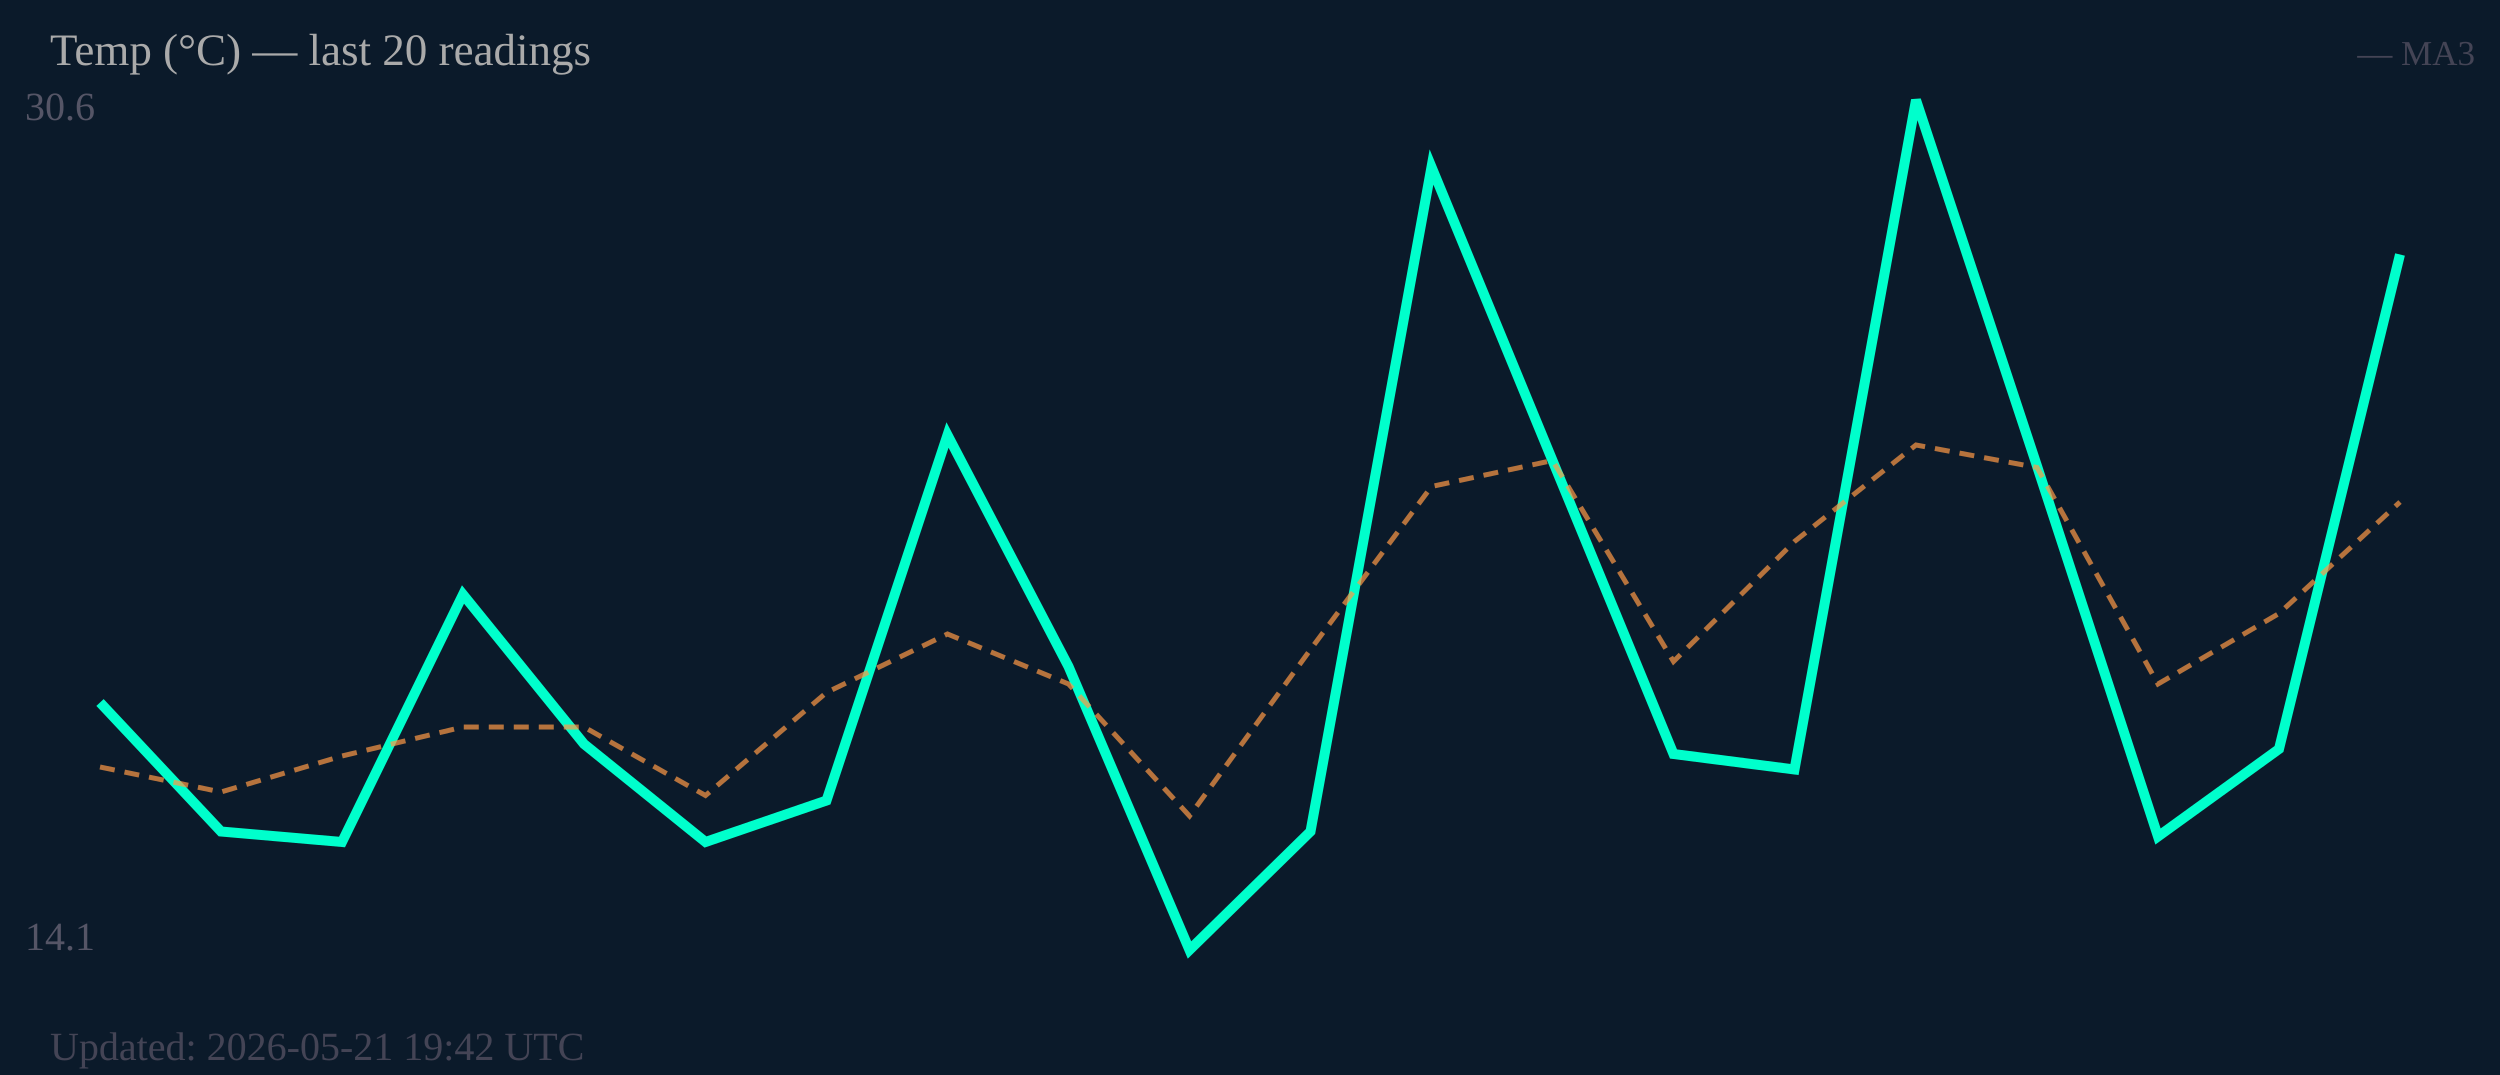
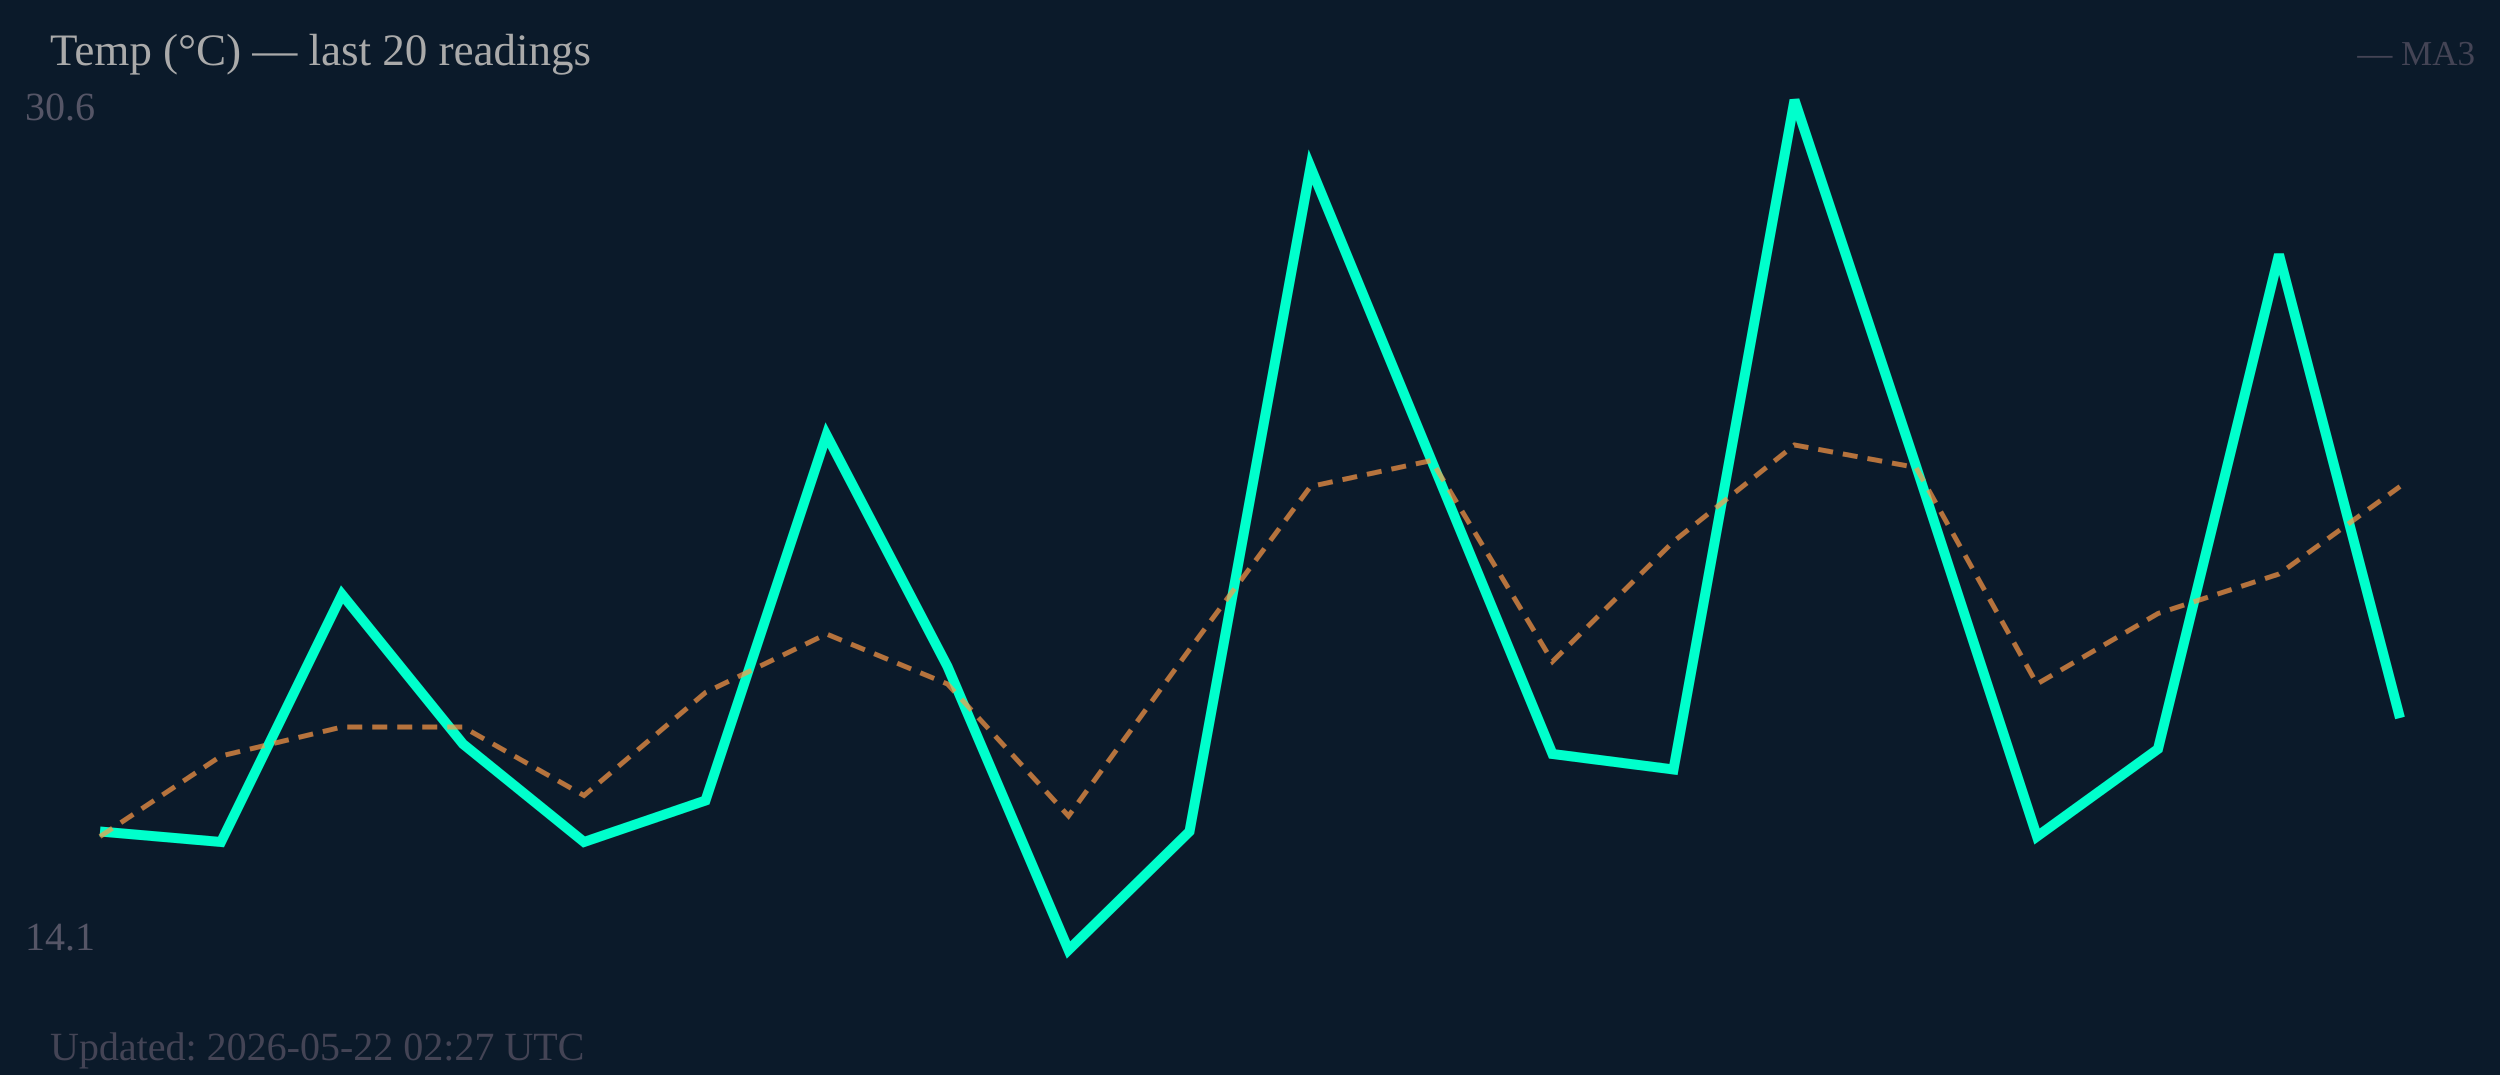
<svg xmlns="http://www.w3.org/2000/svg" width="500" height="215" viewBox="0 0 500 215">
  <rect width="500" height="215" fill="#0b1a2a" />
  <text x="5" y="24" font-size="8" fill="#556">30.6</text>
  <text x="5" y="190" font-size="8" fill="#556">14.1</text>
-   <polyline fill="none" stroke="#00ffcc" stroke-width="2" points="20.0,140.5 44.2,166.3 68.4,168.4 92.6,118.9 116.8,148.8 141.1,168.4 165.3,160.1 189.5,87.0 213.7,133.3 237.9,190.0 262.1,166.3 286.3,33.4 310.5,92.1 334.7,150.8 358.9,153.9 383.2,20.0 407.4,93.2 431.6,167.3 455.8,149.8 480.0,50.9" />
-   <polyline fill="none" stroke="#ff9944" stroke-width="1" stroke-dasharray="3,2" opacity="0.7" points="20.0,153.4 44.2,158.4 68.4,151.2 92.6,145.4 116.8,145.4 141.1,159.1 165.3,138.5 189.5,126.8 213.7,136.8 237.9,163.2 262.1,129.9 286.3,97.3 310.5,92.1 334.7,132.3 358.9,108.3 383.2,89.0 407.4,93.5 431.6,136.8 455.8,122.7 480.0,100.4" />
+   <polyline fill="none" stroke="#00ffcc" stroke-width="2" points="20.0,166.3 44.2,168.4 68.4,118.9 92.6,148.8 116.8,168.4 141.1,160.1 165.3,87.0 189.5,133.3 213.7,190.0 237.9,166.3 262.1,33.4 286.3,92.1 310.5,150.8 334.7,153.9 358.9,20.0 383.2,93.2 407.4,167.3 431.6,149.8 455.8,50.9 480.0,143.6" />
+   <polyline fill="none" stroke="#ff9944" stroke-width="1" stroke-dasharray="3,2" opacity="0.7" points="20.0,167.3 44.2,151.2 68.4,145.4 92.6,145.4 116.8,159.1 141.1,138.5 165.3,126.8 189.5,136.8 213.7,163.2 237.9,129.9 262.1,97.3 286.3,92.1 310.5,132.3 334.7,108.3 358.9,89.0 383.2,93.5 407.4,136.8 431.6,122.7 455.8,114.8 480.0,97.3" />
  <text x="10" y="13" font-size="9" fill="#aaa">Temp (°C) — last 20 readings</text>
  <text x="495" y="13" font-size="7" fill="#445" text-anchor="end">— MA3</text>
-   <text x="10" y="212" font-size="8" fill="#445">Updated: 2026-05-21 19:42 UTC</text>
+   <text x="10" y="212" font-size="8" fill="#445">Updated: 2026-05-22 02:27 UTC</text>
</svg>
